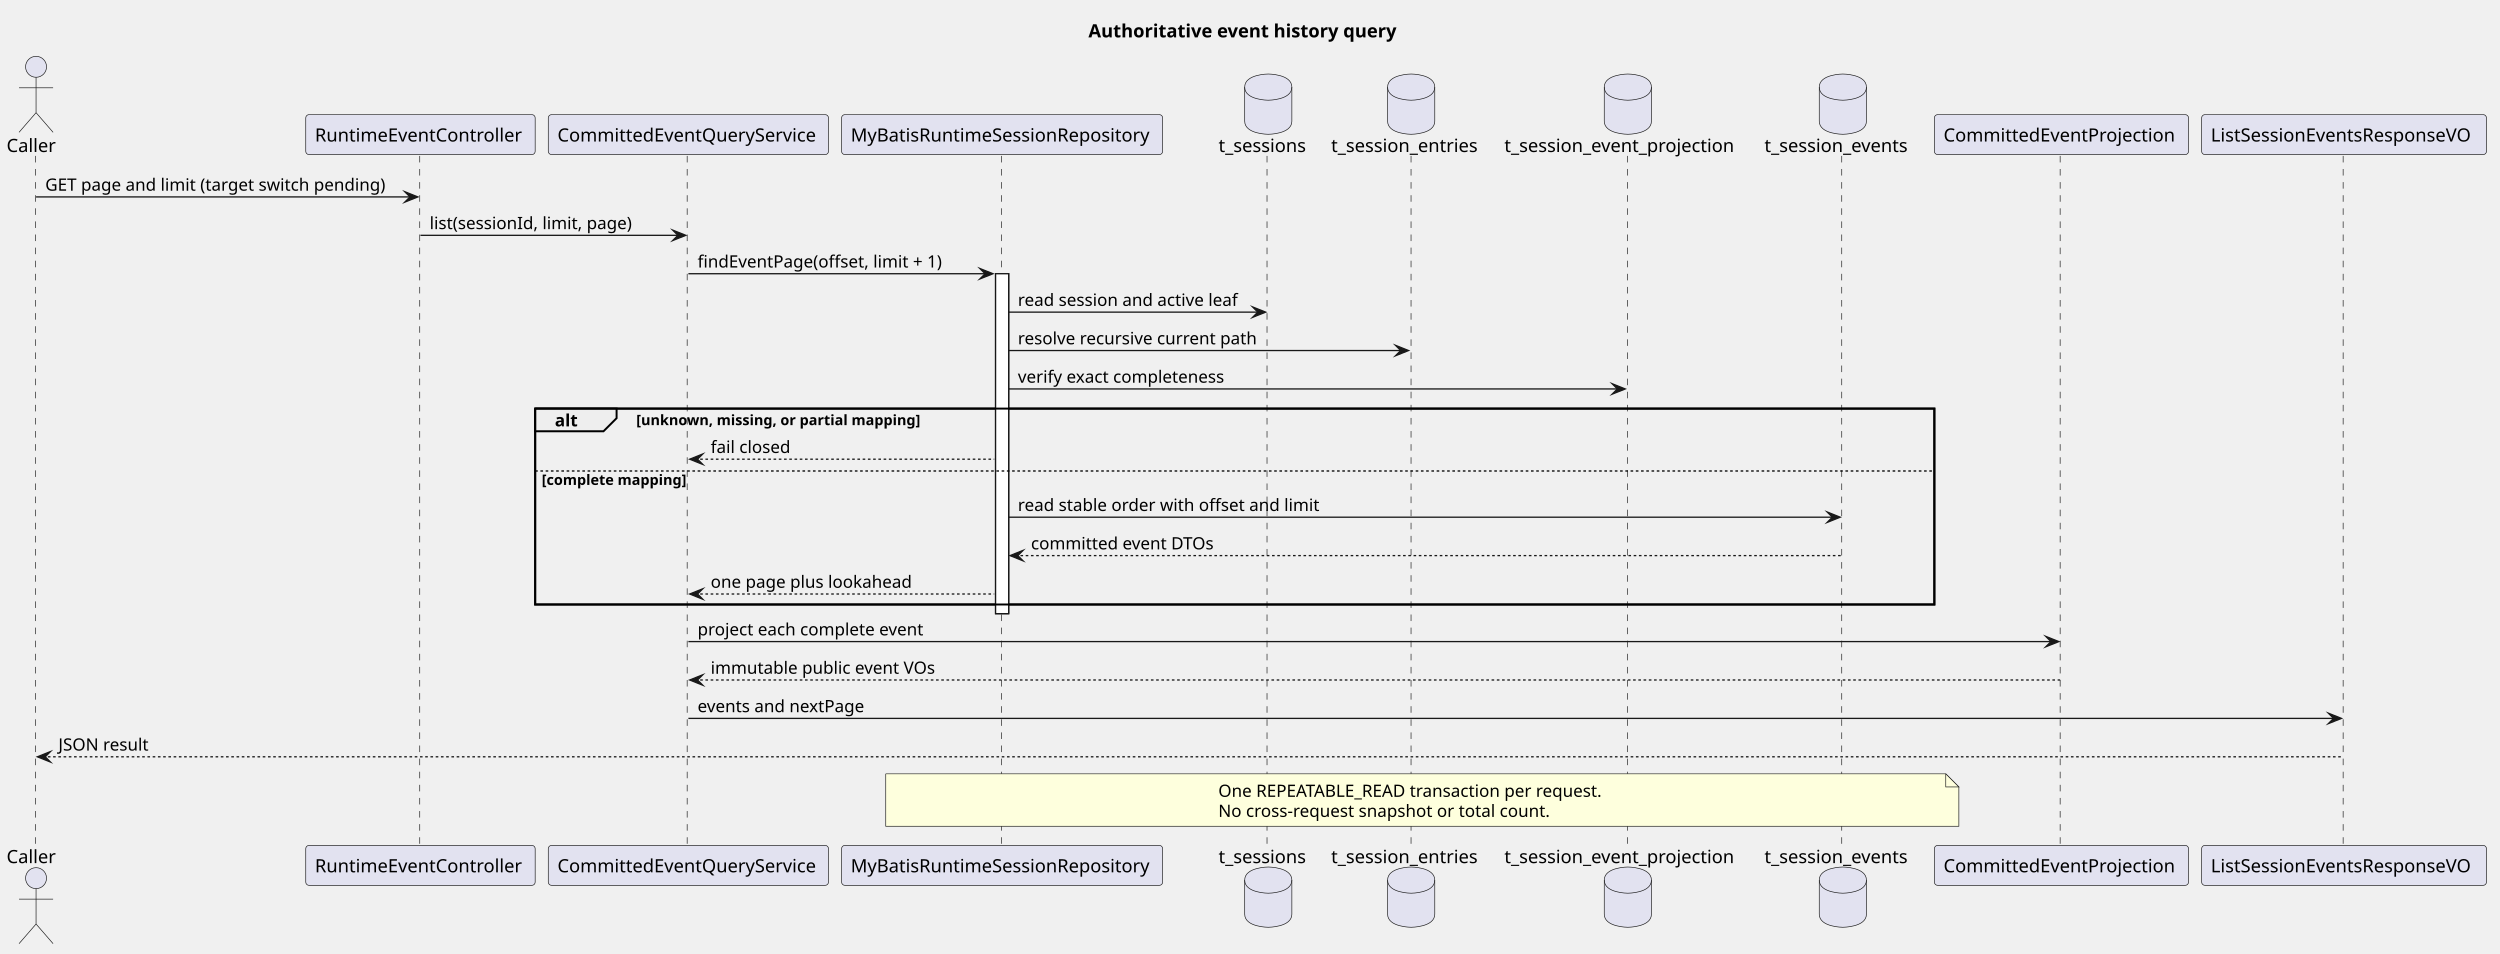
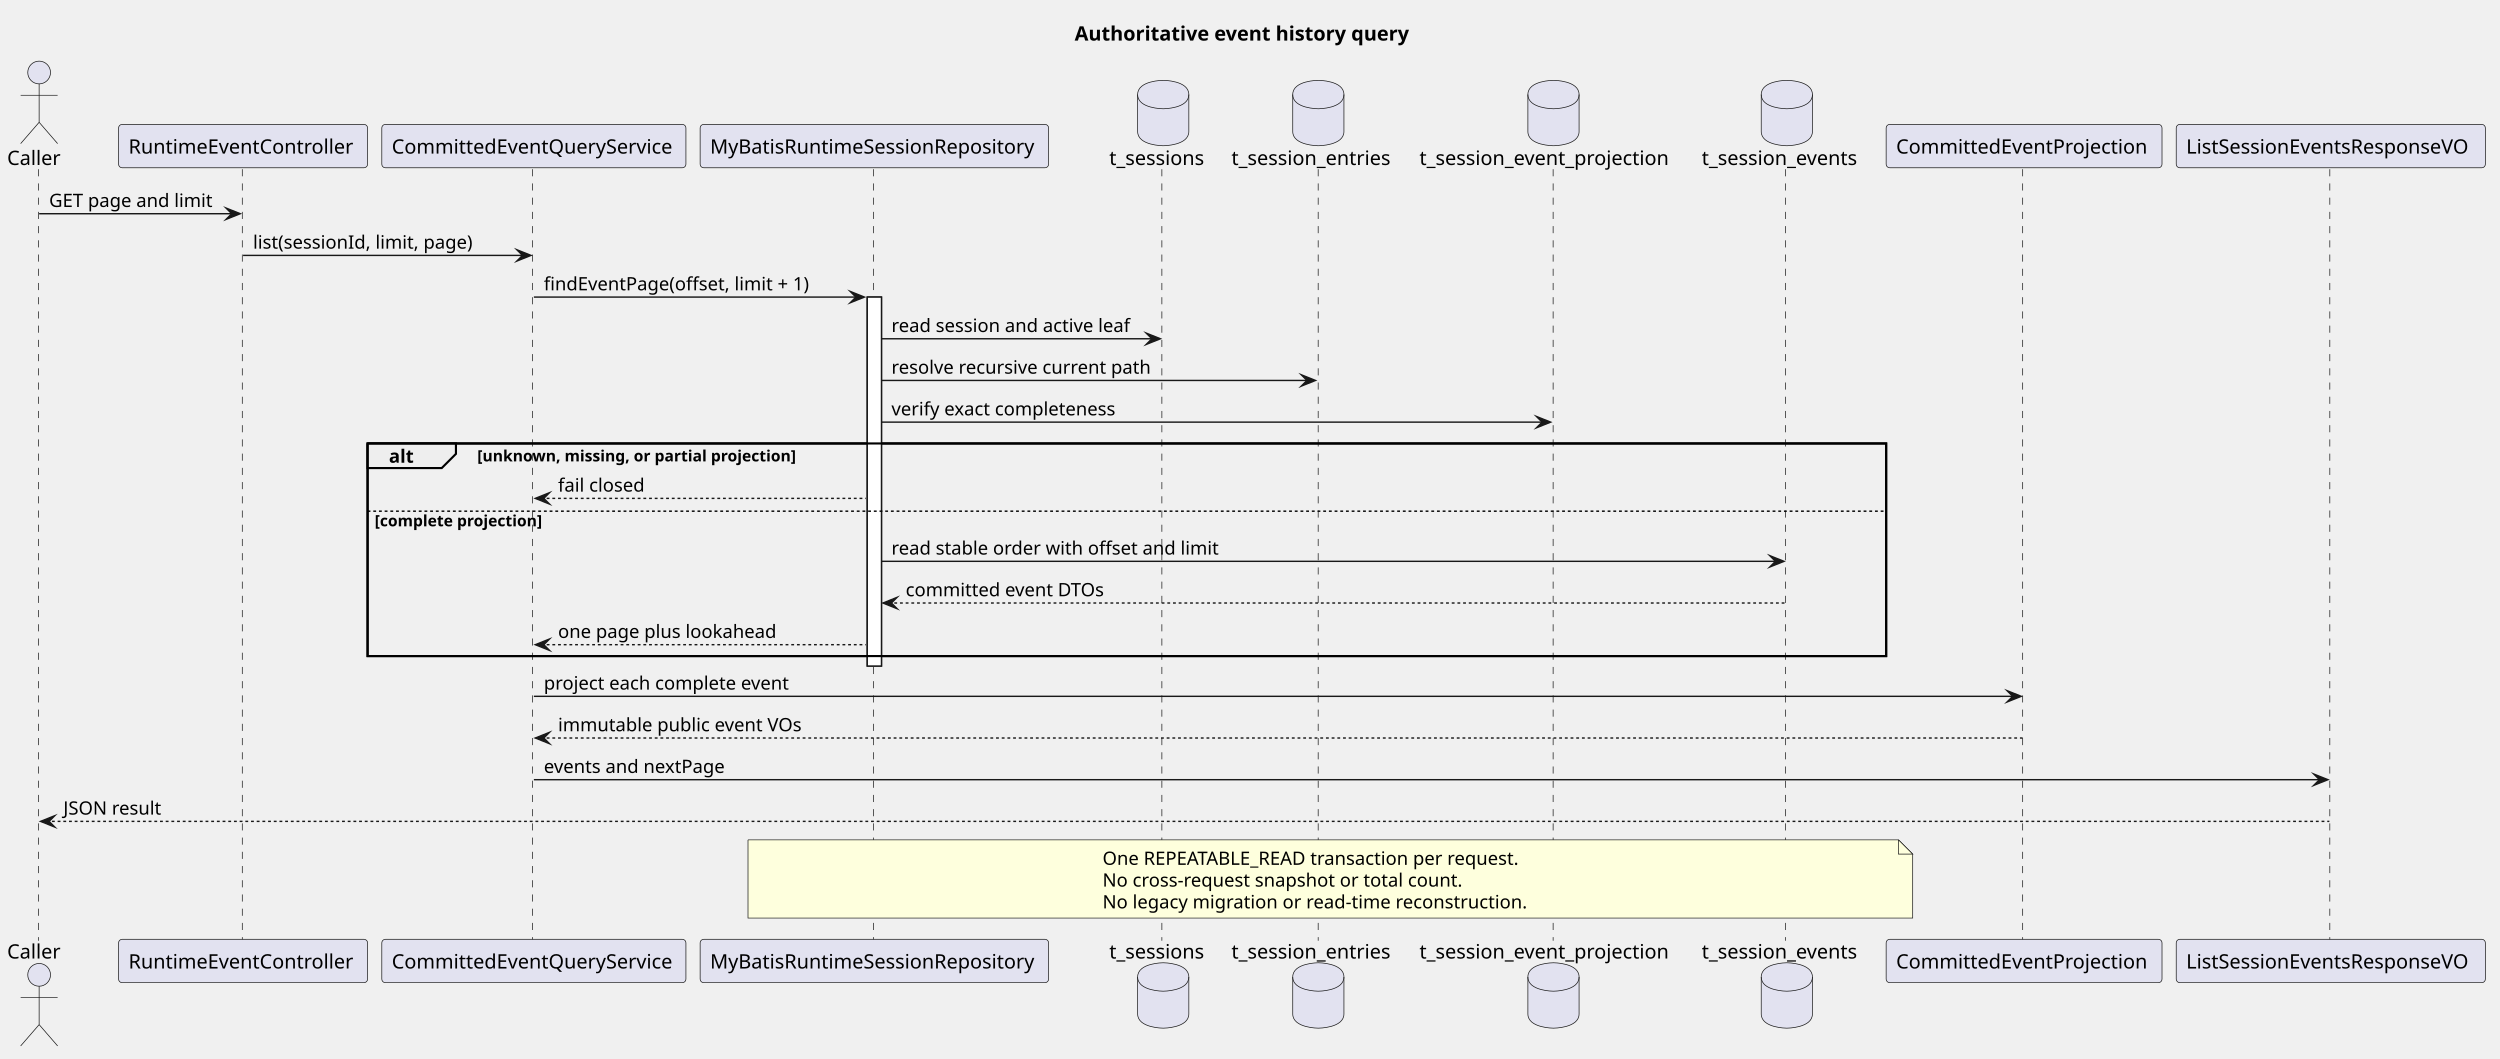
- <svg xmlns="http://www.w3.org/2000/svg" contentStyleType="text/css" data-diagram-type="SEQUENCE" height="728px" preserveAspectRatio="none" style="width:1908px;height:728px;background:#FFFFFF;" version="1.1" viewBox="0 0 1908 728" width="1908px" zoomAndPan="magnify">
+ <svg xmlns="http://www.w3.org/2000/svg" contentStyleType="text/css" data-diagram-type="SEQUENCE" height="744px" preserveAspectRatio="none" style="width:1758px;height:744px;background:#FFFFFF;" version="1.1" viewBox="0 0 1758 744" width="1758px" zoomAndPan="magnify">
  <defs />
  <g>
    <g class="title" data-source-line="1">
-       <text fill="#000000" font-family="sans-serif" font-size="14" font-weight="700" lengthAdjust="spacing" textLength="240.297" x="830.688" y="28.535">Authoritative event history query</text>
+       <text fill="#000000" font-family="sans-serif" font-size="14" font-weight="700" lengthAdjust="spacing" textLength="240.297" x="755.706" y="28.535">Authoritative event history query</text>
    </g>
    <g>
-       <rect fill="#FFFFFF" height="259.44" style="stroke:#181818;stroke-width:1;" width="10" x="759.819" y="208.908" />
-     </g>
-     <rect fill="none" height="149.508" style="stroke:#000000;stroke-width:1.5;" width="1067.859" x="408.447" y="311.84" />
-     <g class="participant-lifeline" data-entity-uid="part1" data-qualified-name="Caller" data-source-line="11" id="part1-lifeline">
-       <g>
-         <rect fill="#000000" fill-opacity="0" height="527.234" width="8" x="23.52" y="118.977" />
-         <line style="stroke:#181818;stroke-width:0.5;stroke-dasharray:5,5;" x1="27" x2="27" y1="118.977" y2="646.211" />
-       </g>
-     </g>
-     <g class="participant-lifeline" data-entity-uid="part2" data-qualified-name="RuntimeEventController" data-source-line="12" id="part2-lifeline">
-       <g>
-         <rect fill="#000000" fill-opacity="0" height="527.234" width="8" x="316.896" y="118.977" />
-         <line style="stroke:#181818;stroke-width:0.5;stroke-dasharray:5,5;" x1="320.344" x2="320.344" y1="118.977" y2="646.211" />
-       </g>
-     </g>
-     <g class="participant-lifeline" data-entity-uid="part3" data-qualified-name="CommittedEventQueryService" data-source-line="13" id="part3-lifeline">
-       <g>
-         <rect fill="#000000" fill-opacity="0" height="527.234" width="8" x="521.375" y="118.977" />
-         <line style="stroke:#181818;stroke-width:0.5;stroke-dasharray:5,5;" x1="524.447" x2="524.447" y1="118.977" y2="646.211" />
-       </g>
-     </g>
-     <g class="participant-lifeline" data-entity-uid="part4" data-qualified-name="MyBatisRuntimeSessionRepository" data-source-line="14" id="part4-lifeline">
-       <g>
-         <rect fill="#000000" fill-opacity="0" height="527.234" width="8" x="760.819" y="118.977" />
-         <line style="stroke:#181818;stroke-width:0.5;stroke-dasharray:5,5;" x1="764.302" x2="764.302" y1="118.977" y2="646.211" />
-       </g>
-     </g>
-     <g class="participant-lifeline" data-entity-uid="part5" data-qualified-name="t_sessions" data-source-line="15" id="part5-lifeline">
-       <g>
-         <rect fill="#000000" fill-opacity="0" height="527.234" width="8" x="963.948" y="118.977" />
-         <line style="stroke:#181818;stroke-width:0.5;stroke-dasharray:5,5;" x1="966.989" x2="966.989" y1="118.977" y2="646.211" />
-       </g>
-     </g>
-     <g class="participant-lifeline" data-entity-uid="part6" data-qualified-name="t_session_entries" data-source-line="16" id="part6-lifeline">
-       <g>
-         <rect fill="#000000" fill-opacity="0" height="527.234" width="8" x="1073.016" y="118.977" />
-         <line style="stroke:#181818;stroke-width:0.5;stroke-dasharray:5,5;" x1="1076.907" x2="1076.907" y1="118.977" y2="646.211" />
-       </g>
-     </g>
-     <g class="participant-lifeline" data-entity-uid="part7" data-qualified-name="t_session_event_projection" data-source-line="17" id="part7-lifeline">
-       <g>
-         <rect fill="#000000" fill-opacity="0" height="527.234" width="8" x="1238.371" y="118.977" />
-         <line style="stroke:#181818;stroke-width:0.5;stroke-dasharray:5,5;" x1="1242.125" x2="1242.125" y1="118.977" y2="646.211" />
-       </g>
-     </g>
-     <g class="participant-lifeline" data-entity-uid="part8" data-qualified-name="t_session_events" data-source-line="18" id="part8-lifeline">
-       <g>
-         <rect fill="#000000" fill-opacity="0" height="527.234" width="8" x="1402.461" y="118.977" />
-         <line style="stroke:#181818;stroke-width:0.5;stroke-dasharray:5,5;" x1="1405.617" x2="1405.617" y1="118.977" y2="646.211" />
-       </g>
-     </g>
-     <g class="participant-lifeline" data-entity-uid="part9" data-qualified-name="CommittedEventProjection" data-source-line="19" id="part9-lifeline">
-       <g>
-         <rect fill="#000000" fill-opacity="0" height="527.234" width="8" x="1569.297" y="118.977" />
-         <line style="stroke:#181818;stroke-width:0.5;stroke-dasharray:5,5;" x1="1572.306" x2="1572.306" y1="118.977" y2="646.211" />
-       </g>
-     </g>
-     <g class="participant-lifeline" data-entity-uid="part10" data-qualified-name="ListSessionEventsResponseVO" data-source-line="20" id="part10-lifeline">
-       <g>
-         <rect fill="#000000" fill-opacity="0" height="527.234" width="8" x="1784.98" y="118.977" />
-         <line style="stroke:#181818;stroke-width:0.5;stroke-dasharray:5,5;" x1="1788.289" x2="1788.289" y1="118.977" y2="646.211" />
-       </g>
-     </g>
-     <g class="participant participant-head" data-entity-uid="part1" data-qualified-name="Caller" data-source-line="11" id="part1-head">
+       <rect fill="#FFFFFF" height="259.44" style="stroke:#181818;stroke-width:1;" width="10" x="609.856" y="208.908" />
+     </g>
+     <rect fill="none" height="149.508" style="stroke:#000000;stroke-width:1.5;" width="1067.859" x="258.483" y="311.84" />
+     <g class="participant-lifeline" data-entity-uid="part1" data-qualified-name="Caller" data-source-line="14" id="part1-lifeline">
+       <g>
+         <rect fill="#000000" fill-opacity="0" height="542.545" width="8" x="23.52" y="118.977" />
+         <line style="stroke:#181818;stroke-width:0.5;stroke-dasharray:5,5;" x1="27" x2="27" y1="118.977" y2="661.521" />
+       </g>
+     </g>
+     <g class="participant-lifeline" data-entity-uid="part2" data-qualified-name="RuntimeEventController" data-source-line="15" id="part2-lifeline">
+       <g>
+         <rect fill="#000000" fill-opacity="0" height="542.545" width="8" x="166.932" y="118.977" />
+         <line style="stroke:#181818;stroke-width:0.5;stroke-dasharray:5,5;" x1="170.381" x2="170.381" y1="118.977" y2="661.521" />
+       </g>
+     </g>
+     <g class="participant-lifeline" data-entity-uid="part3" data-qualified-name="CommittedEventQueryService" data-source-line="16" id="part3-lifeline">
+       <g>
+         <rect fill="#000000" fill-opacity="0" height="542.545" width="8" x="371.411" y="118.977" />
+         <line style="stroke:#181818;stroke-width:0.5;stroke-dasharray:5,5;" x1="374.483" x2="374.483" y1="118.977" y2="661.521" />
+       </g>
+     </g>
+     <g class="participant-lifeline" data-entity-uid="part4" data-qualified-name="MyBatisRuntimeSessionRepository" data-source-line="17" id="part4-lifeline">
+       <g>
+         <rect fill="#000000" fill-opacity="0" height="542.545" width="8" x="610.856" y="118.977" />
+         <line style="stroke:#181818;stroke-width:0.5;stroke-dasharray:5,5;" x1="614.339" x2="614.339" y1="118.977" y2="661.521" />
+       </g>
+     </g>
+     <g class="participant-lifeline" data-entity-uid="part5" data-qualified-name="t_sessions" data-source-line="18" id="part5-lifeline">
+       <g>
+         <rect fill="#000000" fill-opacity="0" height="542.545" width="8" x="813.985" y="118.977" />
+         <line style="stroke:#181818;stroke-width:0.5;stroke-dasharray:5,5;" x1="817.026" x2="817.026" y1="118.977" y2="661.521" />
+       </g>
+     </g>
+     <g class="participant-lifeline" data-entity-uid="part6" data-qualified-name="t_session_entries" data-source-line="19" id="part6-lifeline">
+       <g>
+         <rect fill="#000000" fill-opacity="0" height="542.545" width="8" x="923.053" y="118.977" />
+         <line style="stroke:#181818;stroke-width:0.5;stroke-dasharray:5,5;" x1="926.944" x2="926.944" y1="118.977" y2="661.521" />
+       </g>
+     </g>
+     <g class="participant-lifeline" data-entity-uid="part7" data-qualified-name="t_session_event_projection" data-source-line="20" id="part7-lifeline">
+       <g>
+         <rect fill="#000000" fill-opacity="0" height="542.545" width="8" x="1088.408" y="118.977" />
+         <line style="stroke:#181818;stroke-width:0.5;stroke-dasharray:5,5;" x1="1092.162" x2="1092.162" y1="118.977" y2="661.521" />
+       </g>
+     </g>
+     <g class="participant-lifeline" data-entity-uid="part8" data-qualified-name="t_session_events" data-source-line="21" id="part8-lifeline">
+       <g>
+         <rect fill="#000000" fill-opacity="0" height="542.545" width="8" x="1252.498" y="118.977" />
+         <line style="stroke:#181818;stroke-width:0.5;stroke-dasharray:5,5;" x1="1255.654" x2="1255.654" y1="118.977" y2="661.521" />
+       </g>
+     </g>
+     <g class="participant-lifeline" data-entity-uid="part9" data-qualified-name="CommittedEventProjection" data-source-line="22" id="part9-lifeline">
+       <g>
+         <rect fill="#000000" fill-opacity="0" height="542.545" width="8" x="1419.334" y="118.977" />
+         <line style="stroke:#181818;stroke-width:0.5;stroke-dasharray:5,5;" x1="1422.342" x2="1422.342" y1="118.977" y2="661.521" />
+       </g>
+     </g>
+     <g class="participant-lifeline" data-entity-uid="part10" data-qualified-name="ListSessionEventsResponseVO" data-source-line="23" id="part10-lifeline">
+       <g>
+         <rect fill="#000000" fill-opacity="0" height="542.545" width="8" x="1635.017" y="118.977" />
+         <line style="stroke:#181818;stroke-width:0.5;stroke-dasharray:5,5;" x1="1638.326" x2="1638.326" y1="118.977" y2="661.521" />
+       </g>
+     </g>
+     <g class="participant participant-head" data-entity-uid="part1" data-qualified-name="Caller" data-source-line="14" id="part1-head">
      <text fill="#000000" font-family="sans-serif" font-size="14" lengthAdjust="spacing" textLength="39.04" x="5" y="116.023">Caller</text>
      <ellipse cx="27.52" cy="50.988" fill="#E2E2F0" rx="8" ry="8" style="stroke:#181818;stroke-width:0.5;" />
      <path d="M27.52,58.988 L27.52,85.988 M14.52,66.988 L40.52,66.988 M27.52,85.988 L14.52,100.988 M27.52,85.988 L40.52,100.988" fill="none" style="stroke:#181818;stroke-width:0.5;" />
    </g>
-     <g class="participant participant-tail" data-entity-uid="part1" data-qualified-name="Caller" data-source-line="11" id="part1-tail">
-       <text fill="#000000" font-family="sans-serif" font-size="14" lengthAdjust="spacing" textLength="39.04" x="5" y="658.746">Caller</text>
-       <ellipse cx="27.52" cy="670.199" fill="#E2E2F0" rx="8" ry="8" style="stroke:#181818;stroke-width:0.5;" />
-       <path d="M27.52,678.199 L27.52,705.199 M14.52,686.199 L40.52,686.199 M27.52,705.199 L14.52,720.199 M27.52,705.199 L40.52,720.199" fill="none" style="stroke:#181818;stroke-width:0.5;" />
-     </g>
-     <g class="participant participant-head" data-entity-uid="part2" data-qualified-name="RuntimeEventController" data-source-line="12" id="part2-head">
-       <rect fill="#E2E2F0" height="30.488" rx="2.5" ry="2.5" style="stroke:#181818;stroke-width:0.5;" width="175.102" x="233.344" y="87.488" />
-       <text fill="#000000" font-family="sans-serif" font-size="14" lengthAdjust="spacing" textLength="161.102" x="240.344" y="108.023">RuntimeEventController</text>
-     </g>
-     <g class="participant participant-tail" data-entity-uid="part2" data-qualified-name="RuntimeEventController" data-source-line="12" id="part2-tail">
-       <rect fill="#E2E2F0" height="30.488" rx="2.5" ry="2.5" style="stroke:#181818;stroke-width:0.5;" width="175.102" x="233.344" y="645.211" />
-       <text fill="#000000" font-family="sans-serif" font-size="14" lengthAdjust="spacing" textLength="161.102" x="240.344" y="665.746">RuntimeEventController</text>
-     </g>
-     <g class="participant participant-head" data-entity-uid="part3" data-qualified-name="CommittedEventQueryService" data-source-line="13" id="part3-head">
-       <rect fill="#E2E2F0" height="30.488" rx="2.5" ry="2.5" style="stroke:#181818;stroke-width:0.5;" width="213.856" x="418.447" y="87.488" />
-       <text fill="#000000" font-family="sans-serif" font-size="14" lengthAdjust="spacing" textLength="199.856" x="425.447" y="108.023">CommittedEventQueryService</text>
-     </g>
-     <g class="participant participant-tail" data-entity-uid="part3" data-qualified-name="CommittedEventQueryService" data-source-line="13" id="part3-tail">
-       <rect fill="#E2E2F0" height="30.488" rx="2.5" ry="2.5" style="stroke:#181818;stroke-width:0.5;" width="213.856" x="418.447" y="645.211" />
-       <text fill="#000000" font-family="sans-serif" font-size="14" lengthAdjust="spacing" textLength="199.856" x="425.447" y="665.746">CommittedEventQueryService</text>
-     </g>
-     <g class="participant participant-head" data-entity-uid="part4" data-qualified-name="MyBatisRuntimeSessionRepository" data-source-line="14" id="part4-head">
-       <rect fill="#E2E2F0" height="30.488" rx="2.5" ry="2.5" style="stroke:#181818;stroke-width:0.5;" width="245.034" x="642.302" y="87.488" />
-       <text fill="#000000" font-family="sans-serif" font-size="14" lengthAdjust="spacing" textLength="231.034" x="649.302" y="108.023">MyBatisRuntimeSessionRepository</text>
-     </g>
-     <g class="participant participant-tail" data-entity-uid="part4" data-qualified-name="MyBatisRuntimeSessionRepository" data-source-line="14" id="part4-tail">
-       <rect fill="#E2E2F0" height="30.488" rx="2.5" ry="2.5" style="stroke:#181818;stroke-width:0.5;" width="245.034" x="642.302" y="645.211" />
-       <text fill="#000000" font-family="sans-serif" font-size="14" lengthAdjust="spacing" textLength="231.034" x="649.302" y="665.746">MyBatisRuntimeSessionRepository</text>
-     </g>
-     <g class="participant participant-head" data-entity-uid="part5" data-qualified-name="t_sessions" data-source-line="15" id="part5-head">
-       <text fill="#000000" font-family="sans-serif" font-size="14" lengthAdjust="spacing" textLength="69.918" x="929.989" y="116.023">t_sessions</text>
-       <path d="M949.948,66.488 C949.948,56.488 967.948,56.488 967.948,56.488 C967.948,56.488 985.948,56.488 985.948,66.488 L985.948,92.488 C985.948,102.488 967.948,102.488 967.948,102.488 C967.948,102.488 949.948,102.488 949.948,92.488 L949.948,66.488" fill="#E2E2F0" style="stroke:#181818;stroke-width:0.5;" />
-       <path d="M949.948,66.488 C949.948,76.488 967.948,76.488 967.948,76.488 C967.948,76.488 985.948,76.488 985.948,66.488" fill="none" style="stroke:#181818;stroke-width:0.5;" />
-     </g>
-     <g class="participant participant-tail" data-entity-uid="part5" data-qualified-name="t_sessions" data-source-line="15" id="part5-tail">
-       <text fill="#000000" font-family="sans-serif" font-size="14" lengthAdjust="spacing" textLength="69.918" x="929.989" y="658.746">t_sessions</text>
-       <path d="M949.948,671.699 C949.948,661.699 967.948,661.699 967.948,661.699 C967.948,661.699 985.948,661.699 985.948,671.699 L985.948,697.699 C985.948,707.699 967.948,707.699 967.948,707.699 C967.948,707.699 949.948,707.699 949.948,697.699 L949.948,671.699" fill="#E2E2F0" style="stroke:#181818;stroke-width:0.5;" />
-       <path d="M949.948,671.699 C949.948,681.699 967.948,681.699 967.948,681.699 C967.948,681.699 985.948,681.699 985.948,671.699" fill="none" style="stroke:#181818;stroke-width:0.5;" />
-     </g>
-     <g class="participant participant-head" data-entity-uid="part6" data-qualified-name="t_session_entries" data-source-line="16" id="part6-head">
-       <text fill="#000000" font-family="sans-serif" font-size="14" lengthAdjust="spacing" textLength="116.218" x="1015.907" y="116.023">t_session_entries</text>
-       <path d="M1059.016,66.488 C1059.016,56.488 1077.016,56.488 1077.016,56.488 C1077.016,56.488 1095.016,56.488 1095.016,66.488 L1095.016,92.488 C1095.016,102.488 1077.016,102.488 1077.016,102.488 C1077.016,102.488 1059.016,102.488 1059.016,92.488 L1059.016,66.488" fill="#E2E2F0" style="stroke:#181818;stroke-width:0.5;" />
-       <path d="M1059.016,66.488 C1059.016,76.488 1077.016,76.488 1077.016,76.488 C1077.016,76.488 1095.016,76.488 1095.016,66.488" fill="none" style="stroke:#181818;stroke-width:0.5;" />
-     </g>
-     <g class="participant participant-tail" data-entity-uid="part6" data-qualified-name="t_session_entries" data-source-line="16" id="part6-tail">
-       <text fill="#000000" font-family="sans-serif" font-size="14" lengthAdjust="spacing" textLength="116.218" x="1015.907" y="658.746">t_session_entries</text>
-       <path d="M1059.016,671.699 C1059.016,661.699 1077.016,661.699 1077.016,661.699 C1077.016,661.699 1095.016,661.699 1095.016,671.699 L1095.016,697.699 C1095.016,707.699 1077.016,707.699 1077.016,707.699 C1077.016,707.699 1059.016,707.699 1059.016,697.699 L1059.016,671.699" fill="#E2E2F0" style="stroke:#181818;stroke-width:0.5;" />
-       <path d="M1059.016,671.699 C1059.016,681.699 1077.016,681.699 1077.016,681.699 C1077.016,681.699 1095.016,681.699 1095.016,671.699" fill="none" style="stroke:#181818;stroke-width:0.5;" />
-     </g>
-     <g class="participant participant-head" data-entity-uid="part7" data-qualified-name="t_session_event_projection" data-source-line="17" id="part7-head">
-       <text fill="#000000" font-family="sans-serif" font-size="14" lengthAdjust="spacing" textLength="182.492" x="1148.125" y="116.023">t_session_event_projection</text>
-       <path d="M1224.371,66.488 C1224.371,56.488 1242.371,56.488 1242.371,56.488 C1242.371,56.488 1260.371,56.488 1260.371,66.488 L1260.371,92.488 C1260.371,102.488 1242.371,102.488 1242.371,102.488 C1242.371,102.488 1224.371,102.488 1224.371,92.488 L1224.371,66.488" fill="#E2E2F0" style="stroke:#181818;stroke-width:0.5;" />
-       <path d="M1224.371,66.488 C1224.371,76.488 1242.371,76.488 1242.371,76.488 C1242.371,76.488 1260.371,76.488 1260.371,66.488" fill="none" style="stroke:#181818;stroke-width:0.5;" />
-     </g>
-     <g class="participant participant-tail" data-entity-uid="part7" data-qualified-name="t_session_event_projection" data-source-line="17" id="part7-tail">
-       <text fill="#000000" font-family="sans-serif" font-size="14" lengthAdjust="spacing" textLength="182.492" x="1148.125" y="658.746">t_session_event_projection</text>
-       <path d="M1224.371,671.699 C1224.371,661.699 1242.371,661.699 1242.371,661.699 C1242.371,661.699 1260.371,661.699 1260.371,671.699 L1260.371,697.699 C1260.371,707.699 1242.371,707.699 1242.371,707.699 C1242.371,707.699 1224.371,707.699 1224.371,697.699 L1224.371,671.699" fill="#E2E2F0" style="stroke:#181818;stroke-width:0.5;" />
-       <path d="M1224.371,671.699 C1224.371,681.699 1242.371,681.699 1242.371,681.699 C1242.371,681.699 1260.371,681.699 1260.371,671.699" fill="none" style="stroke:#181818;stroke-width:0.5;" />
-     </g>
-     <g class="participant participant-head" data-entity-uid="part8" data-qualified-name="t_session_events" data-source-line="18" id="part8-head">
-       <text fill="#000000" font-family="sans-serif" font-size="14" lengthAdjust="spacing" textLength="113.689" x="1346.617" y="116.023">t_session_events</text>
-       <path d="M1388.461,66.488 C1388.461,56.488 1406.461,56.488 1406.461,56.488 C1406.461,56.488 1424.461,56.488 1424.461,66.488 L1424.461,92.488 C1424.461,102.488 1406.461,102.488 1406.461,102.488 C1406.461,102.488 1388.461,102.488 1388.461,92.488 L1388.461,66.488" fill="#E2E2F0" style="stroke:#181818;stroke-width:0.5;" />
-       <path d="M1388.461,66.488 C1388.461,76.488 1406.461,76.488 1406.461,76.488 C1406.461,76.488 1424.461,76.488 1424.461,66.488" fill="none" style="stroke:#181818;stroke-width:0.5;" />
-     </g>
-     <g class="participant participant-tail" data-entity-uid="part8" data-qualified-name="t_session_events" data-source-line="18" id="part8-tail">
-       <text fill="#000000" font-family="sans-serif" font-size="14" lengthAdjust="spacing" textLength="113.689" x="1346.617" y="658.746">t_session_events</text>
-       <path d="M1388.461,671.699 C1388.461,661.699 1406.461,661.699 1406.461,661.699 C1406.461,661.699 1424.461,661.699 1424.461,671.699 L1424.461,697.699 C1424.461,707.699 1406.461,707.699 1406.461,707.699 C1406.461,707.699 1388.461,707.699 1388.461,697.699 L1388.461,671.699" fill="#E2E2F0" style="stroke:#181818;stroke-width:0.5;" />
-       <path d="M1388.461,671.699 C1388.461,681.699 1406.461,681.699 1406.461,681.699 C1406.461,681.699 1424.461,681.699 1424.461,671.699" fill="none" style="stroke:#181818;stroke-width:0.5;" />
-     </g>
-     <g class="participant participant-head" data-entity-uid="part9" data-qualified-name="CommittedEventProjection" data-source-line="19" id="part9-head">
-       <rect fill="#E2E2F0" height="30.488" rx="2.5" ry="2.5" style="stroke:#181818;stroke-width:0.5;" width="193.983" x="1476.306" y="87.488" />
-       <text fill="#000000" font-family="sans-serif" font-size="14" lengthAdjust="spacing" textLength="179.983" x="1483.306" y="108.023">CommittedEventProjection</text>
-     </g>
-     <g class="participant participant-tail" data-entity-uid="part9" data-qualified-name="CommittedEventProjection" data-source-line="19" id="part9-tail">
-       <rect fill="#E2E2F0" height="30.488" rx="2.5" ry="2.5" style="stroke:#181818;stroke-width:0.5;" width="193.983" x="1476.306" y="645.211" />
-       <text fill="#000000" font-family="sans-serif" font-size="14" lengthAdjust="spacing" textLength="179.983" x="1483.306" y="665.746">CommittedEventProjection</text>
-     </g>
-     <g class="participant participant-head" data-entity-uid="part10" data-qualified-name="ListSessionEventsResponseVO" data-source-line="20" id="part10-head">
-       <rect fill="#E2E2F0" height="30.488" rx="2.5" ry="2.5" style="stroke:#181818;stroke-width:0.5;" width="217.383" x="1680.289" y="87.488" />
-       <text fill="#000000" font-family="sans-serif" font-size="14" lengthAdjust="spacing" textLength="203.383" x="1687.289" y="108.023">ListSessionEventsResponseVO</text>
-     </g>
-     <g class="participant participant-tail" data-entity-uid="part10" data-qualified-name="ListSessionEventsResponseVO" data-source-line="20" id="part10-tail">
-       <rect fill="#E2E2F0" height="30.488" rx="2.5" ry="2.5" style="stroke:#181818;stroke-width:0.5;" width="217.383" x="1680.289" y="645.211" />
-       <text fill="#000000" font-family="sans-serif" font-size="14" lengthAdjust="spacing" textLength="203.383" x="1687.289" y="665.746">ListSessionEventsResponseVO</text>
+     <g class="participant participant-tail" data-entity-uid="part1" data-qualified-name="Caller" data-source-line="14" id="part1-tail">
+       <text fill="#000000" font-family="sans-serif" font-size="14" lengthAdjust="spacing" textLength="39.04" x="5" y="674.057">Caller</text>
+       <ellipse cx="27.52" cy="685.51" fill="#E2E2F0" rx="8" ry="8" style="stroke:#181818;stroke-width:0.5;" />
+       <path d="M27.52,693.51 L27.52,720.51 M14.52,701.51 L40.52,701.51 M27.52,720.51 L14.52,735.51 M27.52,720.51 L40.52,735.51" fill="none" style="stroke:#181818;stroke-width:0.5;" />
+     </g>
+     <g class="participant participant-head" data-entity-uid="part2" data-qualified-name="RuntimeEventController" data-source-line="15" id="part2-head">
+       <rect fill="#E2E2F0" height="30.488" rx="2.5" ry="2.5" style="stroke:#181818;stroke-width:0.5;" width="175.102" x="83.381" y="87.488" />
+       <text fill="#000000" font-family="sans-serif" font-size="14" lengthAdjust="spacing" textLength="161.102" x="90.381" y="108.023">RuntimeEventController</text>
+     </g>
+     <g class="participant participant-tail" data-entity-uid="part2" data-qualified-name="RuntimeEventController" data-source-line="15" id="part2-tail">
+       <rect fill="#E2E2F0" height="30.488" rx="2.5" ry="2.5" style="stroke:#181818;stroke-width:0.5;" width="175.102" x="83.381" y="660.521" />
+       <text fill="#000000" font-family="sans-serif" font-size="14" lengthAdjust="spacing" textLength="161.102" x="90.381" y="681.057">RuntimeEventController</text>
+     </g>
+     <g class="participant participant-head" data-entity-uid="part3" data-qualified-name="CommittedEventQueryService" data-source-line="16" id="part3-head">
+       <rect fill="#E2E2F0" height="30.488" rx="2.5" ry="2.5" style="stroke:#181818;stroke-width:0.5;" width="213.856" x="268.483" y="87.488" />
+       <text fill="#000000" font-family="sans-serif" font-size="14" lengthAdjust="spacing" textLength="199.856" x="275.483" y="108.023">CommittedEventQueryService</text>
+     </g>
+     <g class="participant participant-tail" data-entity-uid="part3" data-qualified-name="CommittedEventQueryService" data-source-line="16" id="part3-tail">
+       <rect fill="#E2E2F0" height="30.488" rx="2.5" ry="2.5" style="stroke:#181818;stroke-width:0.5;" width="213.856" x="268.483" y="660.521" />
+       <text fill="#000000" font-family="sans-serif" font-size="14" lengthAdjust="spacing" textLength="199.856" x="275.483" y="681.057">CommittedEventQueryService</text>
+     </g>
+     <g class="participant participant-head" data-entity-uid="part4" data-qualified-name="MyBatisRuntimeSessionRepository" data-source-line="17" id="part4-head">
+       <rect fill="#E2E2F0" height="30.488" rx="2.5" ry="2.5" style="stroke:#181818;stroke-width:0.5;" width="245.034" x="492.339" y="87.488" />
+       <text fill="#000000" font-family="sans-serif" font-size="14" lengthAdjust="spacing" textLength="231.034" x="499.339" y="108.023">MyBatisRuntimeSessionRepository</text>
+     </g>
+     <g class="participant participant-tail" data-entity-uid="part4" data-qualified-name="MyBatisRuntimeSessionRepository" data-source-line="17" id="part4-tail">
+       <rect fill="#E2E2F0" height="30.488" rx="2.5" ry="2.5" style="stroke:#181818;stroke-width:0.5;" width="245.034" x="492.339" y="660.521" />
+       <text fill="#000000" font-family="sans-serif" font-size="14" lengthAdjust="spacing" textLength="231.034" x="499.339" y="681.057">MyBatisRuntimeSessionRepository</text>
+     </g>
+     <g class="participant participant-head" data-entity-uid="part5" data-qualified-name="t_sessions" data-source-line="18" id="part5-head">
+       <text fill="#000000" font-family="sans-serif" font-size="14" lengthAdjust="spacing" textLength="69.918" x="780.026" y="116.023">t_sessions</text>
+       <path d="M799.985,66.488 C799.985,56.488 817.985,56.488 817.985,56.488 C817.985,56.488 835.985,56.488 835.985,66.488 L835.985,92.488 C835.985,102.488 817.985,102.488 817.985,102.488 C817.985,102.488 799.985,102.488 799.985,92.488 L799.985,66.488" fill="#E2E2F0" style="stroke:#181818;stroke-width:0.5;" />
+       <path d="M799.985,66.488 C799.985,76.488 817.985,76.488 817.985,76.488 C817.985,76.488 835.985,76.488 835.985,66.488" fill="none" style="stroke:#181818;stroke-width:0.5;" />
+     </g>
+     <g class="participant participant-tail" data-entity-uid="part5" data-qualified-name="t_sessions" data-source-line="18" id="part5-tail">
+       <text fill="#000000" font-family="sans-serif" font-size="14" lengthAdjust="spacing" textLength="69.918" x="780.026" y="674.057">t_sessions</text>
+       <path d="M799.985,687.01 C799.985,677.01 817.985,677.01 817.985,677.01 C817.985,677.01 835.985,677.01 835.985,687.01 L835.985,713.01 C835.985,723.01 817.985,723.01 817.985,723.01 C817.985,723.01 799.985,723.01 799.985,713.01 L799.985,687.01" fill="#E2E2F0" style="stroke:#181818;stroke-width:0.5;" />
+       <path d="M799.985,687.01 C799.985,697.01 817.985,697.01 817.985,697.01 C817.985,697.01 835.985,697.01 835.985,687.01" fill="none" style="stroke:#181818;stroke-width:0.5;" />
+     </g>
+     <g class="participant participant-head" data-entity-uid="part6" data-qualified-name="t_session_entries" data-source-line="19" id="part6-head">
+       <text fill="#000000" font-family="sans-serif" font-size="14" lengthAdjust="spacing" textLength="116.218" x="865.944" y="116.023">t_session_entries</text>
+       <path d="M909.053,66.488 C909.053,56.488 927.053,56.488 927.053,56.488 C927.053,56.488 945.053,56.488 945.053,66.488 L945.053,92.488 C945.053,102.488 927.053,102.488 927.053,102.488 C927.053,102.488 909.053,102.488 909.053,92.488 L909.053,66.488" fill="#E2E2F0" style="stroke:#181818;stroke-width:0.5;" />
+       <path d="M909.053,66.488 C909.053,76.488 927.053,76.488 927.053,76.488 C927.053,76.488 945.053,76.488 945.053,66.488" fill="none" style="stroke:#181818;stroke-width:0.5;" />
+     </g>
+     <g class="participant participant-tail" data-entity-uid="part6" data-qualified-name="t_session_entries" data-source-line="19" id="part6-tail">
+       <text fill="#000000" font-family="sans-serif" font-size="14" lengthAdjust="spacing" textLength="116.218" x="865.944" y="674.057">t_session_entries</text>
+       <path d="M909.053,687.01 C909.053,677.01 927.053,677.01 927.053,677.01 C927.053,677.01 945.053,677.01 945.053,687.01 L945.053,713.01 C945.053,723.01 927.053,723.01 927.053,723.01 C927.053,723.01 909.053,723.01 909.053,713.01 L909.053,687.01" fill="#E2E2F0" style="stroke:#181818;stroke-width:0.5;" />
+       <path d="M909.053,687.01 C909.053,697.01 927.053,697.01 927.053,697.01 C927.053,697.01 945.053,697.01 945.053,687.01" fill="none" style="stroke:#181818;stroke-width:0.5;" />
+     </g>
+     <g class="participant participant-head" data-entity-uid="part7" data-qualified-name="t_session_event_projection" data-source-line="20" id="part7-head">
+       <text fill="#000000" font-family="sans-serif" font-size="14" lengthAdjust="spacing" textLength="182.492" x="998.162" y="116.023">t_session_event_projection</text>
+       <path d="M1074.408,66.488 C1074.408,56.488 1092.408,56.488 1092.408,56.488 C1092.408,56.488 1110.408,56.488 1110.408,66.488 L1110.408,92.488 C1110.408,102.488 1092.408,102.488 1092.408,102.488 C1092.408,102.488 1074.408,102.488 1074.408,92.488 L1074.408,66.488" fill="#E2E2F0" style="stroke:#181818;stroke-width:0.5;" />
+       <path d="M1074.408,66.488 C1074.408,76.488 1092.408,76.488 1092.408,76.488 C1092.408,76.488 1110.408,76.488 1110.408,66.488" fill="none" style="stroke:#181818;stroke-width:0.5;" />
+     </g>
+     <g class="participant participant-tail" data-entity-uid="part7" data-qualified-name="t_session_event_projection" data-source-line="20" id="part7-tail">
+       <text fill="#000000" font-family="sans-serif" font-size="14" lengthAdjust="spacing" textLength="182.492" x="998.162" y="674.057">t_session_event_projection</text>
+       <path d="M1074.408,687.01 C1074.408,677.01 1092.408,677.01 1092.408,677.01 C1092.408,677.01 1110.408,677.01 1110.408,687.01 L1110.408,713.01 C1110.408,723.01 1092.408,723.01 1092.408,723.01 C1092.408,723.01 1074.408,723.01 1074.408,713.01 L1074.408,687.01" fill="#E2E2F0" style="stroke:#181818;stroke-width:0.5;" />
+       <path d="M1074.408,687.01 C1074.408,697.01 1092.408,697.01 1092.408,697.01 C1092.408,697.01 1110.408,697.01 1110.408,687.01" fill="none" style="stroke:#181818;stroke-width:0.5;" />
+     </g>
+     <g class="participant participant-head" data-entity-uid="part8" data-qualified-name="t_session_events" data-source-line="21" id="part8-head">
+       <text fill="#000000" font-family="sans-serif" font-size="14" lengthAdjust="spacing" textLength="113.689" x="1196.654" y="116.023">t_session_events</text>
+       <path d="M1238.498,66.488 C1238.498,56.488 1256.498,56.488 1256.498,56.488 C1256.498,56.488 1274.498,56.488 1274.498,66.488 L1274.498,92.488 C1274.498,102.488 1256.498,102.488 1256.498,102.488 C1256.498,102.488 1238.498,102.488 1238.498,92.488 L1238.498,66.488" fill="#E2E2F0" style="stroke:#181818;stroke-width:0.5;" />
+       <path d="M1238.498,66.488 C1238.498,76.488 1256.498,76.488 1256.498,76.488 C1256.498,76.488 1274.498,76.488 1274.498,66.488" fill="none" style="stroke:#181818;stroke-width:0.5;" />
+     </g>
+     <g class="participant participant-tail" data-entity-uid="part8" data-qualified-name="t_session_events" data-source-line="21" id="part8-tail">
+       <text fill="#000000" font-family="sans-serif" font-size="14" lengthAdjust="spacing" textLength="113.689" x="1196.654" y="674.057">t_session_events</text>
+       <path d="M1238.498,687.01 C1238.498,677.01 1256.498,677.01 1256.498,677.01 C1256.498,677.01 1274.498,677.01 1274.498,687.01 L1274.498,713.01 C1274.498,723.01 1256.498,723.01 1256.498,723.01 C1256.498,723.01 1238.498,723.01 1238.498,713.01 L1238.498,687.01" fill="#E2E2F0" style="stroke:#181818;stroke-width:0.5;" />
+       <path d="M1238.498,687.01 C1238.498,697.01 1256.498,697.01 1256.498,697.01 C1256.498,697.01 1274.498,697.01 1274.498,687.01" fill="none" style="stroke:#181818;stroke-width:0.5;" />
+     </g>
+     <g class="participant participant-head" data-entity-uid="part9" data-qualified-name="CommittedEventProjection" data-source-line="22" id="part9-head">
+       <rect fill="#E2E2F0" height="30.488" rx="2.5" ry="2.5" style="stroke:#181818;stroke-width:0.5;" width="193.983" x="1326.342" y="87.488" />
+       <text fill="#000000" font-family="sans-serif" font-size="14" lengthAdjust="spacing" textLength="179.983" x="1333.342" y="108.023">CommittedEventProjection</text>
+     </g>
+     <g class="participant participant-tail" data-entity-uid="part9" data-qualified-name="CommittedEventProjection" data-source-line="22" id="part9-tail">
+       <rect fill="#E2E2F0" height="30.488" rx="2.5" ry="2.5" style="stroke:#181818;stroke-width:0.5;" width="193.983" x="1326.342" y="660.521" />
+       <text fill="#000000" font-family="sans-serif" font-size="14" lengthAdjust="spacing" textLength="179.983" x="1333.342" y="681.057">CommittedEventProjection</text>
+     </g>
+     <g class="participant participant-head" data-entity-uid="part10" data-qualified-name="ListSessionEventsResponseVO" data-source-line="23" id="part10-head">
+       <rect fill="#E2E2F0" height="30.488" rx="2.5" ry="2.5" style="stroke:#181818;stroke-width:0.5;" width="217.383" x="1530.326" y="87.488" />
+       <text fill="#000000" font-family="sans-serif" font-size="14" lengthAdjust="spacing" textLength="203.383" x="1537.326" y="108.023">ListSessionEventsResponseVO</text>
+     </g>
+     <g class="participant participant-tail" data-entity-uid="part10" data-qualified-name="ListSessionEventsResponseVO" data-source-line="23" id="part10-tail">
+       <rect fill="#E2E2F0" height="30.488" rx="2.5" ry="2.5" style="stroke:#181818;stroke-width:0.5;" width="217.383" x="1530.326" y="660.521" />
+       <text fill="#000000" font-family="sans-serif" font-size="14" lengthAdjust="spacing" textLength="203.383" x="1537.326" y="681.057">ListSessionEventsResponseVO</text>
    </g>
    <g>
-       <rect fill="#FFFFFF" height="259.44" style="stroke:#181818;stroke-width:1;" width="10" x="759.819" y="208.908" />
-     </g>
-     <g class="message" data-entity-1="part1" data-entity-2="part2" data-source-line="22" id="msg1">
-       <polygon fill="#181818" points="308.896,146.287,318.896,150.287,308.896,154.287,312.896,150.287" style="stroke:#181818;stroke-width:1;stroke-linejoin:miter;stroke-miterlimit:10;" />
-       <line style="stroke:#181818;stroke-width:1;" x1="27.52" x2="314.896" y1="150.287" y2="150.287" />
-       <text fill="#000000" font-family="sans-serif" font-size="13" lengthAdjust="spacing" textLength="269.375" x="34.52" y="145.545">GET page and limit (target switch pending)</text>
-     </g>
-     <g class="message" data-entity-1="part2" data-entity-2="part3" data-source-line="23" id="msg2">
-       <polygon fill="#181818" points="513.375,175.598,523.375,179.598,513.375,183.598,517.375,179.598" style="stroke:#181818;stroke-width:1;stroke-linejoin:miter;stroke-miterlimit:10;" />
-       <line style="stroke:#181818;stroke-width:1;" x1="320.896" x2="519.375" y1="179.598" y2="179.598" />
-       <text fill="#000000" font-family="sans-serif" font-size="13" lengthAdjust="spacing" textLength="161.757" x="327.896" y="174.856">list(sessionId, limit, page)</text>
-     </g>
-     <g class="message" data-entity-1="part3" data-entity-2="part4" data-source-line="24" id="msg3">
-       <polygon fill="#181818" points="747.819,204.908,757.819,208.908,747.819,212.908,751.819,208.908" style="stroke:#181818;stroke-width:1;stroke-linejoin:miter;stroke-miterlimit:10;" />
-       <line style="stroke:#181818;stroke-width:1;" x1="525.375" x2="753.819" y1="208.908" y2="208.908" />
-       <text fill="#000000" font-family="sans-serif" font-size="13" lengthAdjust="spacing" textLength="196.46" x="532.375" y="204.166">findEventPage(offset, limit + 1)</text>
-     </g>
-     <g class="message" data-entity-1="part4" data-entity-2="part5" data-source-line="26" id="msg4">
-       <polygon fill="#181818" points="955.948,234.219,965.948,238.219,955.948,242.219,959.948,238.219" style="stroke:#181818;stroke-width:1;stroke-linejoin:miter;stroke-miterlimit:10;" />
-       <line style="stroke:#181818;stroke-width:1;" x1="769.819" x2="961.948" y1="238.219" y2="238.219" />
-       <text fill="#000000" font-family="sans-serif" font-size="13" lengthAdjust="spacing" textLength="174.129" x="776.819" y="233.477">read session and active leaf</text>
-     </g>
-     <g class="message" data-entity-1="part4" data-entity-2="part6" data-source-line="27" id="msg5">
-       <polygon fill="#181818" points="1065.016,263.529,1075.016,267.529,1065.016,271.529,1069.016,267.529" style="stroke:#181818;stroke-width:1;stroke-linejoin:miter;stroke-miterlimit:10;" />
-       <line style="stroke:#181818;stroke-width:1;" x1="769.819" x2="1071.016" y1="267.529" y2="267.529" />
-       <text fill="#000000" font-family="sans-serif" font-size="13" lengthAdjust="spacing" textLength="188.037" x="776.819" y="262.787">resolve recursive current path</text>
-     </g>
-     <g class="message" data-entity-1="part4" data-entity-2="part7" data-source-line="28" id="msg6">
-       <polygon fill="#181818" points="1230.371,292.84,1240.371,296.84,1230.371,300.84,1234.371,296.84" style="stroke:#181818;stroke-width:1;stroke-linejoin:miter;stroke-miterlimit:10;" />
-       <line style="stroke:#181818;stroke-width:1;" x1="769.819" x2="1236.371" y1="296.84" y2="296.84" />
-       <text fill="#000000" font-family="sans-serif" font-size="13" lengthAdjust="spacing" textLength="163.395" x="776.819" y="292.098">verify exact completeness</text>
-     </g>
-     <path d="M408.447,311.84 L470.585,311.84 L470.585,319.15 L460.585,329.15 L408.447,329.15 L408.447,311.84" fill="#EEEEEE" style="stroke:#000000;stroke-width:1.5;" />
-     <rect fill="none" height="149.508" style="stroke:#000000;stroke-width:1.5;" width="1067.859" x="408.447" y="311.84" />
-     <text fill="#000000" font-family="sans-serif" font-size="13" font-weight="700" lengthAdjust="spacing" textLength="17.139" x="423.447" y="325.408">alt</text>
-     <text fill="#000000" font-family="sans-serif" font-size="11" font-weight="700" lengthAdjust="spacing" textLength="223.835" x="485.585" y="324.475">[unknown, missing, or partial mapping]</text>
-     <g class="message" data-entity-1="part4" data-entity-2="part3" data-source-line="30" id="msg7">
-       <polygon fill="#181818" points="536.375,346.461,526.375,350.461,536.375,354.461,532.375,350.461" style="stroke:#181818;stroke-width:1;stroke-linejoin:miter;stroke-miterlimit:10;" />
-       <line style="stroke:#181818;stroke-width:1;stroke-dasharray:2,2;" x1="530.375" x2="758.819" y1="350.461" y2="350.461" />
-       <text fill="#000000" font-family="sans-serif" font-size="13" lengthAdjust="spacing" textLength="64.041" x="542.375" y="345.719">fail closed</text>
-     </g>
-     <line style="stroke:#000000;stroke-width:1;stroke-dasharray:2,2;" x1="408.447" x2="1476.306" y1="359.461" y2="359.461" />
-     <text fill="#000000" font-family="sans-serif" font-size="11" font-weight="700" lengthAdjust="spacing" textLength="113.309" x="413.447" y="370.096">[complete mapping]</text>
-     <g class="message" data-entity-1="part4" data-entity-2="part8" data-source-line="32" id="msg8">
-       <polygon fill="#181818" points="1394.461,390.727,1404.461,394.727,1394.461,398.727,1398.461,394.727" style="stroke:#181818;stroke-width:1;stroke-linejoin:miter;stroke-miterlimit:10;" />
-       <line style="stroke:#181818;stroke-width:1;" x1="769.819" x2="1400.461" y1="394.727" y2="394.727" />
-       <text fill="#000000" font-family="sans-serif" font-size="13" lengthAdjust="spacing" textLength="239.186" x="776.819" y="389.984">read stable order with offset and limit</text>
-     </g>
-     <g class="message" data-entity-1="part8" data-entity-2="part4" data-source-line="33" id="msg9">
-       <polygon fill="#181818" points="780.819,420.037,770.819,424.037,780.819,428.037,776.819,424.037" style="stroke:#181818;stroke-width:1;stroke-linejoin:miter;stroke-miterlimit:10;" />
-       <line style="stroke:#181818;stroke-width:1;stroke-dasharray:2,2;" x1="774.819" x2="1405.461" y1="424.037" y2="424.037" />
-       <text fill="#000000" font-family="sans-serif" font-size="13" lengthAdjust="spacing" textLength="144.879" x="786.819" y="419.295">committed event DTOs</text>
-     </g>
-     <g class="message" data-entity-1="part4" data-entity-2="part3" data-source-line="34" id="msg10">
-       <polygon fill="#181818" points="536.375,449.348,526.375,453.348,536.375,457.348,532.375,453.348" style="stroke:#181818;stroke-width:1;stroke-linejoin:miter;stroke-miterlimit:10;" />
-       <line style="stroke:#181818;stroke-width:1;stroke-dasharray:2,2;" x1="530.375" x2="758.819" y1="453.348" y2="453.348" />
-       <text fill="#000000" font-family="sans-serif" font-size="13" lengthAdjust="spacing" textLength="158.158" x="542.375" y="448.606">one page plus lookahead</text>
-     </g>
-     <g class="message" data-entity-1="part3" data-entity-2="part9" data-source-line="37" id="msg11">
-       <polygon fill="#181818" points="1561.297,485.658,1571.297,489.658,1561.297,493.658,1565.297,489.658" style="stroke:#181818;stroke-width:1;stroke-linejoin:miter;stroke-miterlimit:10;" />
-       <line style="stroke:#181818;stroke-width:1;" x1="525.375" x2="1567.297" y1="489.658" y2="489.658" />
-       <text fill="#000000" font-family="sans-serif" font-size="13" lengthAdjust="spacing" textLength="177.906" x="532.375" y="484.916">project each complete event</text>
-     </g>
-     <g class="message" data-entity-1="part9" data-entity-2="part3" data-source-line="38" id="msg12">
-       <polygon fill="#181818" points="536.375,514.969,526.375,518.969,536.375,522.969,532.375,518.969" style="stroke:#181818;stroke-width:1;stroke-linejoin:miter;stroke-miterlimit:10;" />
-       <line style="stroke:#181818;stroke-width:1;stroke-dasharray:2,2;" x1="530.375" x2="1572.297" y1="518.969" y2="518.969" />
-       <text fill="#000000" font-family="sans-serif" font-size="13" lengthAdjust="spacing" textLength="177.639" x="542.375" y="514.227">immutable public event VOs</text>
-     </g>
-     <g class="message" data-entity-1="part3" data-entity-2="part10" data-source-line="39" id="msg13">
-       <polygon fill="#181818" points="1776.98,544.279,1786.98,548.279,1776.98,552.279,1780.98,548.279" style="stroke:#181818;stroke-width:1;stroke-linejoin:miter;stroke-miterlimit:10;" />
-       <line style="stroke:#181818;stroke-width:1;" x1="525.375" x2="1782.98" y1="548.279" y2="548.279" />
-       <text fill="#000000" font-family="sans-serif" font-size="13" lengthAdjust="spacing" textLength="130.286" x="532.375" y="543.537">events and nextPage</text>
-     </g>
-     <g class="message" data-entity-1="part10" data-entity-2="part1" data-source-line="40" id="msg14">
+       <rect fill="#FFFFFF" height="259.44" style="stroke:#181818;stroke-width:1;" width="10" x="609.856" y="208.908" />
+     </g>
+     <g class="message" data-entity-1="part1" data-entity-2="part2" data-source-line="25" id="msg1">
+       <polygon fill="#181818" points="158.932,146.287,168.932,150.287,158.932,154.287,162.932,150.287" style="stroke:#181818;stroke-width:1;stroke-linejoin:miter;stroke-miterlimit:10;" />
+       <line style="stroke:#181818;stroke-width:1;" x1="27.52" x2="164.932" y1="150.287" y2="150.287" />
+       <text fill="#000000" font-family="sans-serif" font-size="13" lengthAdjust="spacing" textLength="119.412" x="34.52" y="145.545">GET page and limit</text>
+     </g>
+     <g class="message" data-entity-1="part2" data-entity-2="part3" data-source-line="26" id="msg2">
+       <polygon fill="#181818" points="363.411,175.598,373.411,179.598,363.411,183.598,367.411,179.598" style="stroke:#181818;stroke-width:1;stroke-linejoin:miter;stroke-miterlimit:10;" />
+       <line style="stroke:#181818;stroke-width:1;" x1="170.932" x2="369.411" y1="179.598" y2="179.598" />
+       <text fill="#000000" font-family="sans-serif" font-size="13" lengthAdjust="spacing" textLength="161.757" x="177.932" y="174.856">list(sessionId, limit, page)</text>
+     </g>
+     <g class="message" data-entity-1="part3" data-entity-2="part4" data-source-line="27" id="msg3">
+       <polygon fill="#181818" points="597.856,204.908,607.856,208.908,597.856,212.908,601.856,208.908" style="stroke:#181818;stroke-width:1;stroke-linejoin:miter;stroke-miterlimit:10;" />
+       <line style="stroke:#181818;stroke-width:1;" x1="375.411" x2="603.856" y1="208.908" y2="208.908" />
+       <text fill="#000000" font-family="sans-serif" font-size="13" lengthAdjust="spacing" textLength="196.46" x="382.411" y="204.166">findEventPage(offset, limit + 1)</text>
+     </g>
+     <g class="message" data-entity-1="part4" data-entity-2="part5" data-source-line="29" id="msg4">
+       <polygon fill="#181818" points="805.985,234.219,815.985,238.219,805.985,242.219,809.985,238.219" style="stroke:#181818;stroke-width:1;stroke-linejoin:miter;stroke-miterlimit:10;" />
+       <line style="stroke:#181818;stroke-width:1;" x1="619.856" x2="811.985" y1="238.219" y2="238.219" />
+       <text fill="#000000" font-family="sans-serif" font-size="13" lengthAdjust="spacing" textLength="174.129" x="626.856" y="233.477">read session and active leaf</text>
+     </g>
+     <g class="message" data-entity-1="part4" data-entity-2="part6" data-source-line="30" id="msg5">
+       <polygon fill="#181818" points="915.053,263.529,925.053,267.529,915.053,271.529,919.053,267.529" style="stroke:#181818;stroke-width:1;stroke-linejoin:miter;stroke-miterlimit:10;" />
+       <line style="stroke:#181818;stroke-width:1;" x1="619.856" x2="921.053" y1="267.529" y2="267.529" />
+       <text fill="#000000" font-family="sans-serif" font-size="13" lengthAdjust="spacing" textLength="188.037" x="626.856" y="262.787">resolve recursive current path</text>
+     </g>
+     <g class="message" data-entity-1="part4" data-entity-2="part7" data-source-line="31" id="msg6">
+       <polygon fill="#181818" points="1080.408,292.84,1090.408,296.84,1080.408,300.84,1084.408,296.84" style="stroke:#181818;stroke-width:1;stroke-linejoin:miter;stroke-miterlimit:10;" />
+       <line style="stroke:#181818;stroke-width:1;" x1="619.856" x2="1086.408" y1="296.84" y2="296.84" />
+       <text fill="#000000" font-family="sans-serif" font-size="13" lengthAdjust="spacing" textLength="163.395" x="626.856" y="292.098">verify exact completeness</text>
+     </g>
+     <path d="M258.483,311.84 L320.622,311.84 L320.622,319.15 L310.622,329.15 L258.483,329.15 L258.483,311.84" fill="#EEEEEE" style="stroke:#000000;stroke-width:1.5;" />
+     <rect fill="none" height="149.508" style="stroke:#000000;stroke-width:1.5;" width="1067.859" x="258.483" y="311.84" />
+     <text fill="#000000" font-family="sans-serif" font-size="13" font-weight="700" lengthAdjust="spacing" textLength="17.139" x="273.483" y="325.408">alt</text>
+     <text fill="#000000" font-family="sans-serif" font-size="11" font-weight="700" lengthAdjust="spacing" textLength="231.628" x="335.622" y="324.475">[unknown, missing, or partial projection]</text>
+     <g class="message" data-entity-1="part4" data-entity-2="part3" data-source-line="33" id="msg7">
+       <polygon fill="#181818" points="386.411,346.461,376.411,350.461,386.411,354.461,382.411,350.461" style="stroke:#181818;stroke-width:1;stroke-linejoin:miter;stroke-miterlimit:10;" />
+       <line style="stroke:#181818;stroke-width:1;stroke-dasharray:2,2;" x1="380.411" x2="608.856" y1="350.461" y2="350.461" />
+       <text fill="#000000" font-family="sans-serif" font-size="13" lengthAdjust="spacing" textLength="64.041" x="392.411" y="345.719">fail closed</text>
+     </g>
+     <line style="stroke:#000000;stroke-width:1;stroke-dasharray:2,2;" x1="258.483" x2="1326.342" y1="359.461" y2="359.461" />
+     <text fill="#000000" font-family="sans-serif" font-size="11" font-weight="700" lengthAdjust="spacing" textLength="121.102" x="263.483" y="370.096">[complete projection]</text>
+     <g class="message" data-entity-1="part4" data-entity-2="part8" data-source-line="35" id="msg8">
+       <polygon fill="#181818" points="1244.498,390.727,1254.498,394.727,1244.498,398.727,1248.498,394.727" style="stroke:#181818;stroke-width:1;stroke-linejoin:miter;stroke-miterlimit:10;" />
+       <line style="stroke:#181818;stroke-width:1;" x1="619.856" x2="1250.498" y1="394.727" y2="394.727" />
+       <text fill="#000000" font-family="sans-serif" font-size="13" lengthAdjust="spacing" textLength="239.186" x="626.856" y="389.984">read stable order with offset and limit</text>
+     </g>
+     <g class="message" data-entity-1="part8" data-entity-2="part4" data-source-line="36" id="msg9">
+       <polygon fill="#181818" points="630.856,420.037,620.856,424.037,630.856,428.037,626.856,424.037" style="stroke:#181818;stroke-width:1;stroke-linejoin:miter;stroke-miterlimit:10;" />
+       <line style="stroke:#181818;stroke-width:1;stroke-dasharray:2,2;" x1="624.856" x2="1255.498" y1="424.037" y2="424.037" />
+       <text fill="#000000" font-family="sans-serif" font-size="13" lengthAdjust="spacing" textLength="144.879" x="636.856" y="419.295">committed event DTOs</text>
+     </g>
+     <g class="message" data-entity-1="part4" data-entity-2="part3" data-source-line="37" id="msg10">
+       <polygon fill="#181818" points="386.411,449.348,376.411,453.348,386.411,457.348,382.411,453.348" style="stroke:#181818;stroke-width:1;stroke-linejoin:miter;stroke-miterlimit:10;" />
+       <line style="stroke:#181818;stroke-width:1;stroke-dasharray:2,2;" x1="380.411" x2="608.856" y1="453.348" y2="453.348" />
+       <text fill="#000000" font-family="sans-serif" font-size="13" lengthAdjust="spacing" textLength="158.158" x="392.411" y="448.606">one page plus lookahead</text>
+     </g>
+     <g class="message" data-entity-1="part3" data-entity-2="part9" data-source-line="40" id="msg11">
+       <polygon fill="#181818" points="1411.334,485.658,1421.334,489.658,1411.334,493.658,1415.334,489.658" style="stroke:#181818;stroke-width:1;stroke-linejoin:miter;stroke-miterlimit:10;" />
+       <line style="stroke:#181818;stroke-width:1;" x1="375.411" x2="1417.334" y1="489.658" y2="489.658" />
+       <text fill="#000000" font-family="sans-serif" font-size="13" lengthAdjust="spacing" textLength="177.906" x="382.411" y="484.916">project each complete event</text>
+     </g>
+     <g class="message" data-entity-1="part9" data-entity-2="part3" data-source-line="41" id="msg12">
+       <polygon fill="#181818" points="386.411,514.969,376.411,518.969,386.411,522.969,382.411,518.969" style="stroke:#181818;stroke-width:1;stroke-linejoin:miter;stroke-miterlimit:10;" />
+       <line style="stroke:#181818;stroke-width:1;stroke-dasharray:2,2;" x1="380.411" x2="1422.334" y1="518.969" y2="518.969" />
+       <text fill="#000000" font-family="sans-serif" font-size="13" lengthAdjust="spacing" textLength="177.639" x="392.411" y="514.227">immutable public event VOs</text>
+     </g>
+     <g class="message" data-entity-1="part3" data-entity-2="part10" data-source-line="42" id="msg13">
+       <polygon fill="#181818" points="1627.017,544.279,1637.017,548.279,1627.017,552.279,1631.017,548.279" style="stroke:#181818;stroke-width:1;stroke-linejoin:miter;stroke-miterlimit:10;" />
+       <line style="stroke:#181818;stroke-width:1;" x1="375.411" x2="1633.017" y1="548.279" y2="548.279" />
+       <text fill="#000000" font-family="sans-serif" font-size="13" lengthAdjust="spacing" textLength="130.286" x="382.411" y="543.537">events and nextPage</text>
+     </g>
+     <g class="message" data-entity-1="part10" data-entity-2="part1" data-source-line="43" id="msg14">
      <polygon fill="#181818" points="38.52,573.59,28.52,577.59,38.52,581.59,34.52,577.59" style="stroke:#181818;stroke-width:1;stroke-linejoin:miter;stroke-miterlimit:10;" />
-       <line style="stroke:#181818;stroke-width:1;stroke-dasharray:2,2;" x1="32.52" x2="1787.98" y1="577.59" y2="577.59" />
+       <line style="stroke:#181818;stroke-width:1;stroke-dasharray:2,2;" x1="32.52" x2="1638.017" y1="577.59" y2="577.59" />
      <text fill="#000000" font-family="sans-serif" font-size="13" lengthAdjust="spacing" textLength="70.738" x="44.52" y="572.848">JSON result</text>
    </g>
-     <path d="M676,590.59 L676,630.59 L1495,630.59 L1495,600.59 L1485,590.59 L676,590.59" fill="#FEFFDD" style="stroke:#181818;stroke-width:0.5;" />
-     <path d="M1485,590.59 L1485,600.59 L1495,600.59 L1485,590.59" fill="#FEFFDD" style="stroke:#181818;stroke-width:0.5;" />
-     <text fill="#000000" font-family="sans-serif" font-size="13" lengthAdjust="spacing" textLength="302.415" x="929.794" y="608.158">One REPEATABLE_READ transaction per request.</text>
-     <text fill="#000000" font-family="sans-serif" font-size="13" lengthAdjust="spacing" textLength="265.745" x="929.794" y="623.469">No cross-request snapshot or total count.</text>
+     <path d="M526,590.59 L526,645.59 L1345,645.59 L1345,600.59 L1335,590.59 L526,590.59" fill="#FEFFDD" style="stroke:#181818;stroke-width:0.5;" />
+     <path d="M1335,590.59 L1335,600.59 L1345,600.59 L1335,590.59" fill="#FEFFDD" style="stroke:#181818;stroke-width:0.5;" />
+     <text fill="#000000" font-family="sans-serif" font-size="13" lengthAdjust="spacing" textLength="302.415" x="775.297" y="608.158">One REPEATABLE_READ transaction per request.</text>
+     <text fill="#000000" font-family="sans-serif" font-size="13" lengthAdjust="spacing" textLength="265.745" x="775.297" y="623.469">No cross-request snapshot or total count.</text>
+     <text fill="#000000" font-family="sans-serif" font-size="13" lengthAdjust="spacing" textLength="311.41" x="775.297" y="638.779">No legacy migration or read-time reconstruction.</text>
  </g>
</svg>
